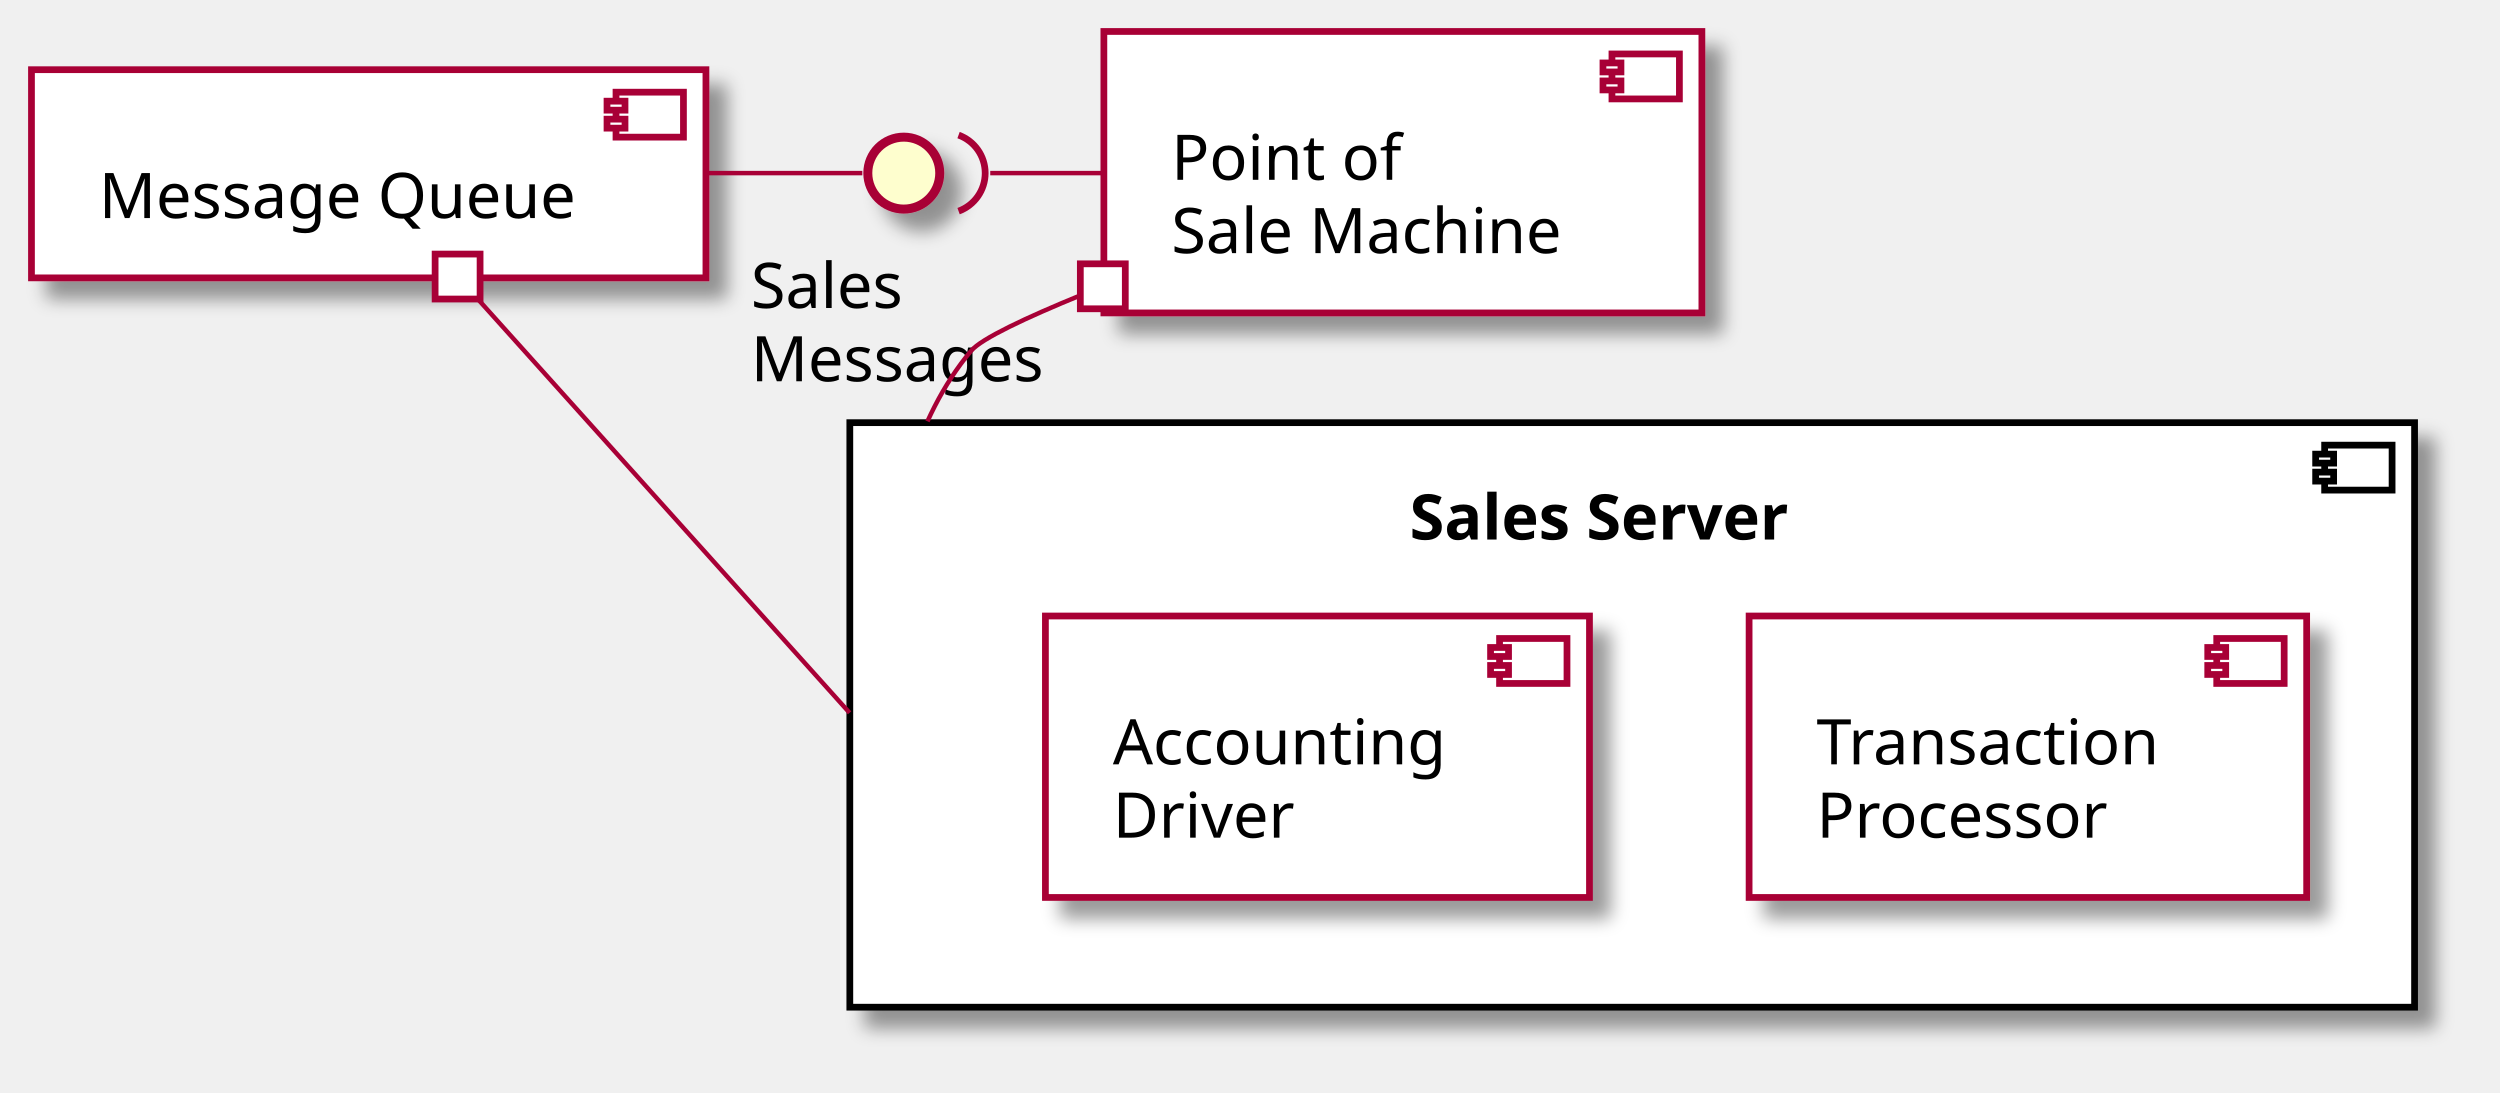
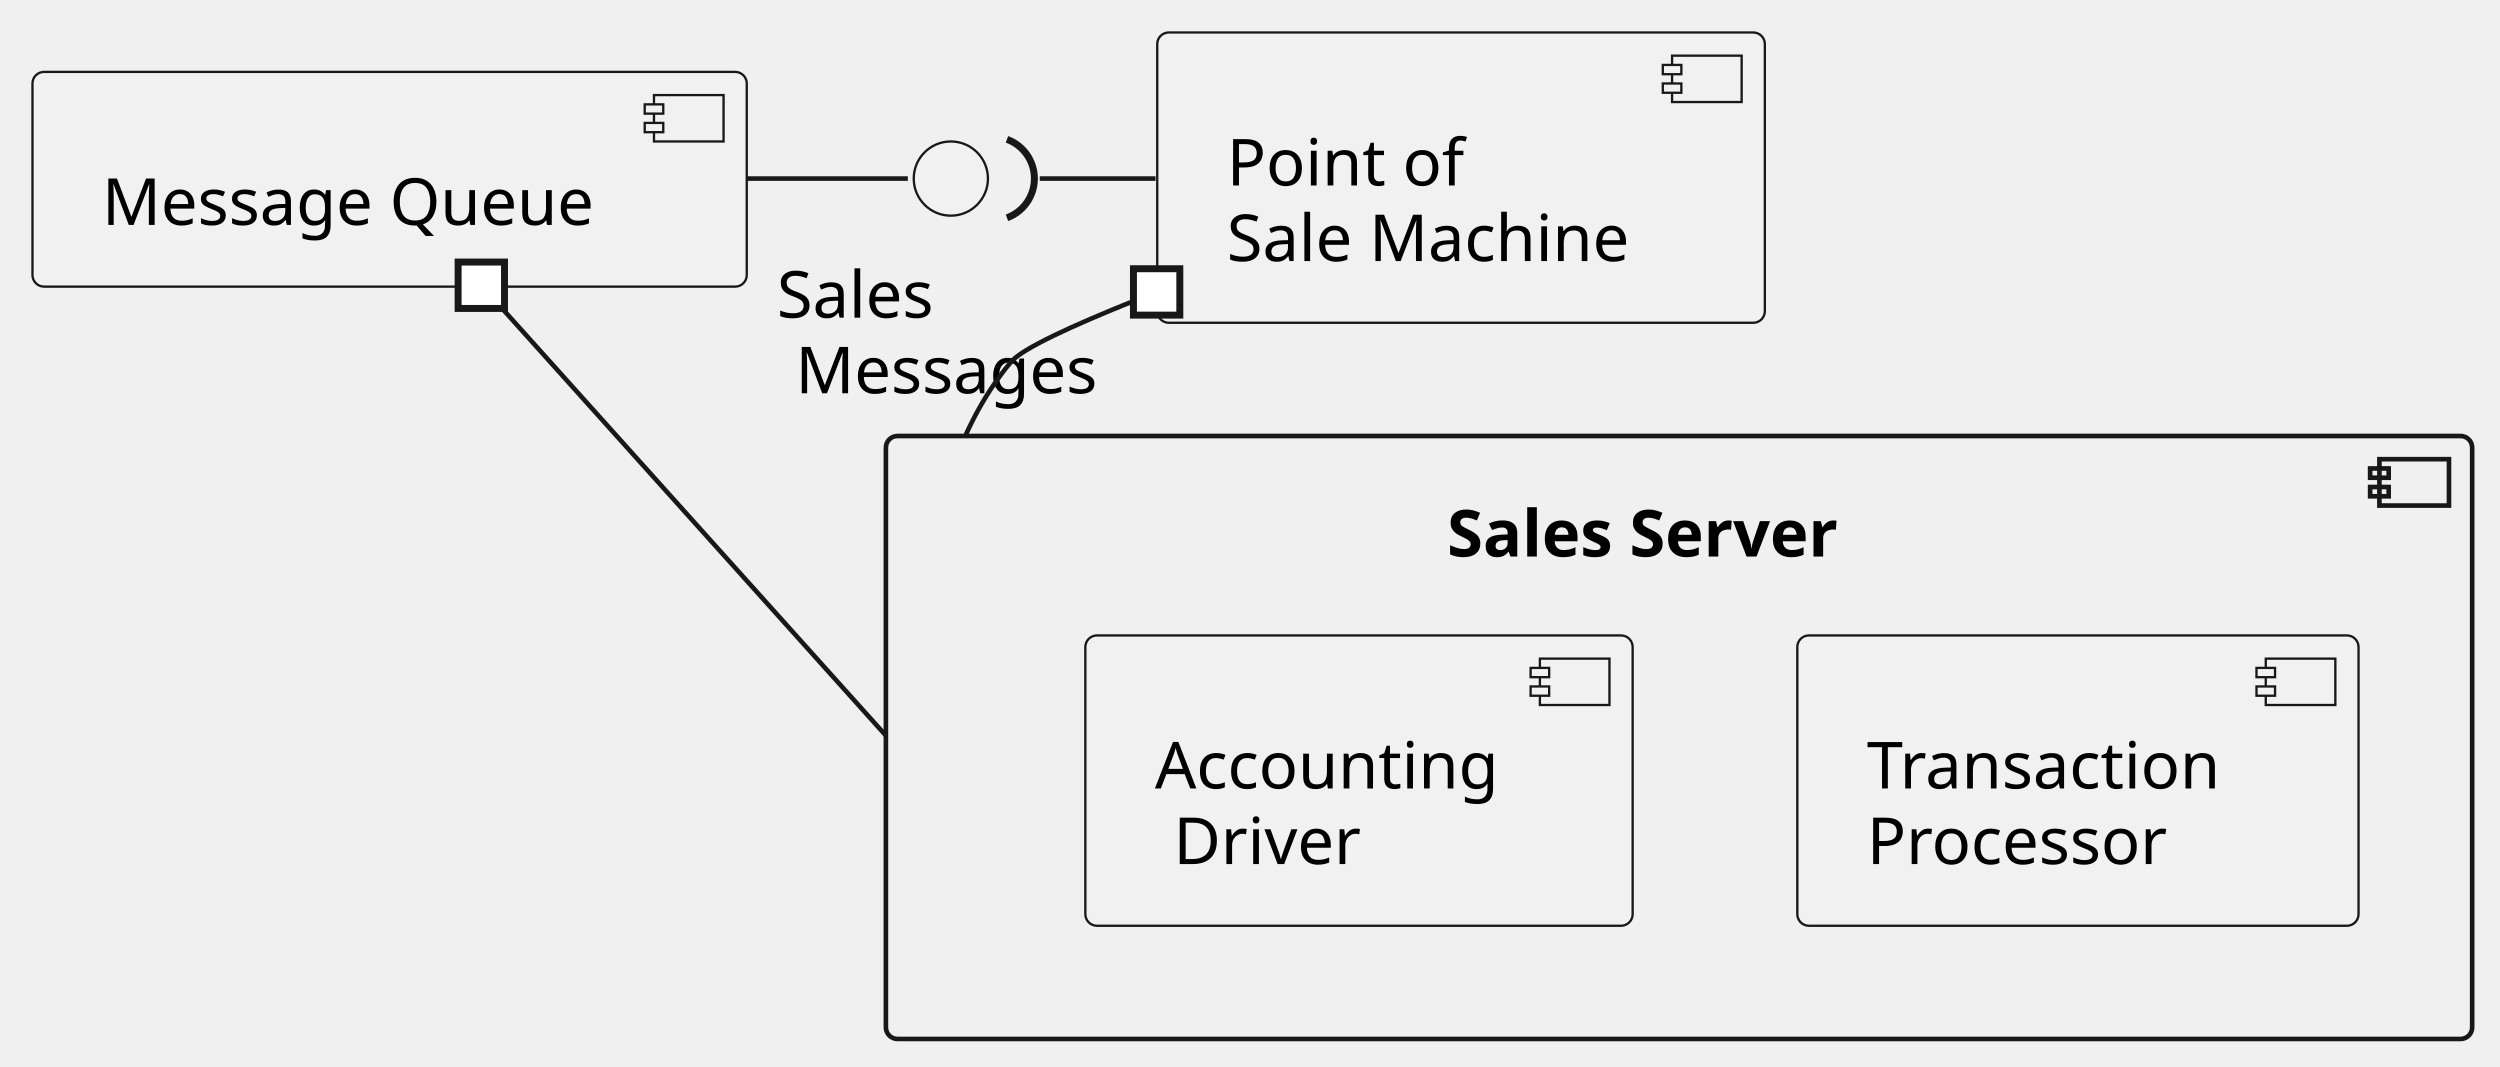
- <svg xmlns="http://www.w3.org/2000/svg" contentScriptType="application/ecmascript" contentStyleType="text/css" height="243px" preserveAspectRatio="none" style="width:556px;height:243px;" version="1.1" viewBox="0 0 556 243" width="556px" zoomAndPan="magnify">
-   <defs>
-     <filter height="300%" id="f1orytd09tjr1i" width="300%" x="-1" y="-1">
-       <feGaussianBlur result="blurOut" stdDeviation="2.0" />
-       <feColorMatrix in="blurOut" result="blurOut2" type="matrix" values="0 0 0 0 0 0 0 0 0 0 0 0 0 0 0 0 0 0 .4 0" />
-       <feOffset dx="4.0" dy="4.0" in="blurOut2" result="blurOut3" />
-       <feBlend in="SourceGraphic" in2="blurOut3" mode="normal" />
-     </filter>
-   </defs>
+ <svg xmlns="http://www.w3.org/2000/svg" contentStyleType="text/css" height="230px" preserveAspectRatio="none" style="width:539px;height:230px;background:#FFFFFF;" version="1.1" viewBox="0 0 539 230" width="539px" zoomAndPan="magnify">
+   <defs />
  <g>
-     <rect fill="#FFFFFF" filter="url(#f1orytd09tjr1i)" height="130" style="stroke: #000000; stroke-width: 1.5;" width="348" x="189" y="94" />
-     <rect fill="#FFFFFF" height="10" style="stroke: #000000; stroke-width: 1.5;" width="15" x="517" y="99" />
-     <rect fill="#FFFFFF" height="2" style="stroke: #000000; stroke-width: 1.5;" width="4" x="515" y="101" />
-     <rect fill="#FFFFFF" height="2" style="stroke: #000000; stroke-width: 1.5;" width="4" x="515" y="105" />
-     <text fill="#000000" font-family="sans-serif" font-size="14" font-weight="bold" lengthAdjust="spacingAndGlyphs" textLength="99" x="313.5" y="119.995">Sales Server</text>
-     <rect fill="#FFFFFF" filter="url(#f1orytd09tjr1i)" height="62.594" style="stroke: #A80036; stroke-width: 1.5;" width="124" x="389" y="137" />
-     <rect fill="#FFFFFF" height="10" style="stroke: #A80036; stroke-width: 1.5;" width="15" x="493" y="142" />
-     <rect fill="#FFFFFF" height="2" style="stroke: #A80036; stroke-width: 1.5;" width="4" x="491" y="144" />
-     <rect fill="#FFFFFF" height="2" style="stroke: #A80036; stroke-width: 1.5;" width="4" x="491" y="148" />
-     <text fill="#000000" font-family="sans-serif" font-size="14" lengthAdjust="spacingAndGlyphs" textLength="84" x="404" y="169.995">Transaction</text>
-     <text fill="#000000" font-family="sans-serif" font-size="14" lengthAdjust="spacingAndGlyphs" textLength="70" x="404" y="186.292">Processor</text>
-     <rect fill="#FFFFFF" filter="url(#f1orytd09tjr1i)" height="62.594" style="stroke: #A80036; stroke-width: 1.5;" width="121" x="232.5" y="137" />
-     <rect fill="#FFFFFF" height="10" style="stroke: #A80036; stroke-width: 1.5;" width="15" x="333.5" y="142" />
-     <rect fill="#FFFFFF" height="2" style="stroke: #A80036; stroke-width: 1.5;" width="4" x="331.5" y="144" />
-     <rect fill="#FFFFFF" height="2" style="stroke: #A80036; stroke-width: 1.5;" width="4" x="331.5" y="148" />
-     <text fill="#000000" font-family="sans-serif" font-size="14" lengthAdjust="spacingAndGlyphs" textLength="81" x="247.5" y="169.995">Accounting</text>
-     <text fill="#000000" font-family="sans-serif" font-size="14" lengthAdjust="spacingAndGlyphs" textLength="44" x="247.5" y="186.292">Driver</text>
-     <rect fill="#FFFFFF" filter="url(#f1orytd09tjr1i)" height="62.594" style="stroke: #A80036; stroke-width: 1.5;" width="133" x="245.5" y="7" />
-     <rect fill="#FFFFFF" height="10" style="stroke: #A80036; stroke-width: 1.5;" width="15" x="358.5" y="12" />
-     <rect fill="#FFFFFF" height="2" style="stroke: #A80036; stroke-width: 1.5;" width="4" x="356.5" y="14" />
-     <rect fill="#FFFFFF" height="2" style="stroke: #A80036; stroke-width: 1.5;" width="4" x="356.5" y="18" />
-     <text fill="#000000" font-family="sans-serif" font-size="14" lengthAdjust="spacingAndGlyphs" textLength="57" x="260.5" y="39.995">Point of</text>
-     <text fill="#000000" font-family="sans-serif" font-size="14" lengthAdjust="spacingAndGlyphs" textLength="93" x="260.5" y="56.292">Sale Machine</text>
-     <rect fill="#FFFFFF" filter="url(#f1orytd09tjr1i)" height="46.297" style="stroke: #A80036; stroke-width: 1.5;" width="150" x="7" y="15.5" />
-     <rect fill="#FFFFFF" height="10" style="stroke: #A80036; stroke-width: 1.5;" width="15" x="137" y="20.5" />
-     <rect fill="#FFFFFF" height="2" style="stroke: #A80036; stroke-width: 1.5;" width="4" x="135" y="22.5" />
-     <rect fill="#FFFFFF" height="2" style="stroke: #A80036; stroke-width: 1.5;" width="4" x="135" y="26.5" />
-     <text fill="#000000" font-family="sans-serif" font-size="14" lengthAdjust="spacingAndGlyphs" textLength="110" x="22" y="48.495">Message Queue</text>
-     <ellipse cx="201" cy="38.5" fill="#FEFECE" filter="url(#f1orytd09tjr1i)" rx="8" ry="8" style="stroke: #A80036; stroke-width: 2.0;" />
-     <text fill="#000000" font-family="sans-serif" font-size="14" lengthAdjust="spacingAndGlyphs" textLength="37" x="167" y="68.495">Sales</text>
-     <text fill="#000000" font-family="sans-serif" font-size="14" lengthAdjust="spacingAndGlyphs" textLength="68" x="167" y="84.792">Messages</text>
-     <path d="M105.285,65.417 C121.816,83.817 144.275,108.816 162.832,129.469 C172.11,139.796 180.412,149.037 186.509,155.823 C187.271,156.671 187.999,157.481 188.689,158.25 C188.776,158.346 188.862,158.441 188.947,158.536 " fill="none" id="MessageQueue-backto-SalesServer" style="stroke: #A80036; stroke-width: 1.0;" />
-     <rect fill="#FFFFFF" height="10" style="stroke: #A80036; stroke-width: 1.5;" width="10" x="96.769" y="56.504" />
-     <path codeLine="15" d="M157.305,38.5 C168.797,38.5 180.29,38.5 191.783,38.5 " fill="none" id="MessageQueue-SalesMessages" style="stroke: #A80036; stroke-width: 1.0;" />
-     <path codeLine="16" d="M220.23,38.5 C228.531,38.5 236.831,38.5 245.132,38.5 " fill="none" id="SalesMessages-backto-POS" style="stroke: #A80036; stroke-width: 1.0;" />
-     <path d="M213.184,46.957 A9,9 0 0 0 213.182 30.042" fill="none" style="stroke: #A80036; stroke-width: 1.5;" />
-     <path d="M240.541,65.583 C228.029,70.708 218.252,75.323 216,78 C212.83,81.769 210.15,85.937 207.886,90.353 C207.32,91.457 206.781,92.576 206.266,93.709 " fill="none" id="POS-backto-SalesServer" style="stroke: #A80036; stroke-width: 1.0;" />
-     <rect fill="#FFFFFF" height="10" style="stroke: #A80036; stroke-width: 1.5;" width="10" x="240.265" y="58.674" />
+     <g id="cluster_SalesServer">
+       <rect height="130" rx="2.5" ry="2.5" style="stroke:#181818;stroke-width:1.0;fill:none;" width="342" x="191" y="94" />
+       <rect height="10" style="stroke:#181818;stroke-width:1.0;fill:none;" width="15" x="513" y="99" />
+       <rect height="2" style="stroke:#181818;stroke-width:1.0;fill:none;" width="4" x="511" y="101" />
+       <rect height="2" style="stroke:#181818;stroke-width:1.0;fill:none;" width="4" x="511" y="105" />
+       <text fill="#000000" font-family="sans-serif" font-size="14" font-weight="bold" lengthAdjust="spacing" textLength="100" x="312" y="119.995">Sales Server</text>
+     </g>
+     <g id="elem_TransactionProcessor">
+       <rect fill="#F1F1F1" height="62.594" rx="2.5" ry="2.5" style="stroke:#181818;stroke-width:0.5;" width="121" x="387.5" y="137" />
+       <rect fill="#F1F1F1" height="10" style="stroke:#181818;stroke-width:0.5;" width="15" x="488.5" y="142" />
+       <rect fill="#F1F1F1" height="2" style="stroke:#181818;stroke-width:0.5;" width="4" x="486.5" y="144" />
+       <rect fill="#F1F1F1" height="2" style="stroke:#181818;stroke-width:0.5;" width="4" x="486.5" y="148" />
+       <text fill="#000000" font-family="sans-serif" font-size="14" lengthAdjust="spacing" textLength="81" x="402.5" y="169.995">Transaction</text>
+       <text fill="#000000" font-family="sans-serif" font-size="14" lengthAdjust="spacing" textLength="70" x="402.5" y="186.292">Processor</text>
+     </g>
+     <g id="elem_AccountingDriver">
+       <rect fill="#F1F1F1" height="62.594" rx="2.5" ry="2.5" style="stroke:#181818;stroke-width:0.5;" width="118" x="234" y="137" />
+       <rect fill="#F1F1F1" height="10" style="stroke:#181818;stroke-width:0.5;" width="15" x="332" y="142" />
+       <rect fill="#F1F1F1" height="2" style="stroke:#181818;stroke-width:0.5;" width="4" x="330" y="144" />
+       <rect fill="#F1F1F1" height="2" style="stroke:#181818;stroke-width:0.5;" width="4" x="330" y="148" />
+       <text fill="#000000" font-family="sans-serif" font-size="14" lengthAdjust="spacing" textLength="78" x="249" y="169.995">Accounting</text>
+       <text fill="#000000" font-family="sans-serif" font-size="14" lengthAdjust="spacing" textLength="40" x="253" y="186.292">Driver</text>
+     </g>
+     <g id="elem_POS">
+       <rect fill="#F1F1F1" height="62.594" rx="2.5" ry="2.5" style="stroke:#181818;stroke-width:0.5;" width="131" x="249.5" y="7" />
+       <rect fill="#F1F1F1" height="10" style="stroke:#181818;stroke-width:0.5;" width="15" x="360.5" y="12" />
+       <rect fill="#F1F1F1" height="2" style="stroke:#181818;stroke-width:0.5;" width="4" x="358.5" y="14" />
+       <rect fill="#F1F1F1" height="2" style="stroke:#181818;stroke-width:0.5;" width="4" x="358.5" y="18" />
+       <text fill="#000000" font-family="sans-serif" font-size="14" lengthAdjust="spacing" textLength="52" x="264.5" y="39.995">Point of</text>
+       <text fill="#000000" font-family="sans-serif" font-size="14" lengthAdjust="spacing" textLength="91" x="264.5" y="56.292">Sale Machine</text>
+     </g>
+     <g id="elem_MessageQueue">
+       <rect fill="#F1F1F1" height="46.297" rx="2.5" ry="2.5" style="stroke:#181818;stroke-width:0.5;" width="154" x="7" y="15.5" />
+       <rect fill="#F1F1F1" height="10" style="stroke:#181818;stroke-width:0.5;" width="15" x="141" y="20.5" />
+       <rect fill="#F1F1F1" height="2" style="stroke:#181818;stroke-width:0.5;" width="4" x="139" y="22.5" />
+       <rect fill="#F1F1F1" height="2" style="stroke:#181818;stroke-width:0.5;" width="4" x="139" y="26.5" />
+       <text fill="#000000" font-family="sans-serif" font-size="14" lengthAdjust="spacing" textLength="114" x="22" y="48.495">Message Queue</text>
+     </g>
+     <g id="elem_SalesMessages">
+       <ellipse cx="205" cy="38.5" fill="#F1F1F1" rx="8" ry="8" style="stroke:#181818;stroke-width:0.5;" />
+       <text fill="#000000" font-family="sans-serif" font-size="14" lengthAdjust="spacing" textLength="37" x="167.5" y="68.495">Sales</text>
+       <text fill="#000000" font-family="sans-serif" font-size="14" lengthAdjust="spacing" textLength="71" x="171.5" y="84.792">Messages</text>
+     </g>
+     <g id="link_MessageQueue_SalesServer">
+       <path d="M107.28,65.42 C123.815,83.82 146.278,108.817 164.834,129.47 C174.112,139.796 182.413,149.036 188.509,155.822 C189.271,156.67 189.999,157.48 190.689,158.249 C190.776,158.345 190.861,158.441 190.947,158.536 " fill="none" id="MessageQueue-backto-SalesServer" style="stroke:#181818;stroke-width:1.0;" />
+       <rect fill="#FFFFFF" height="10" style="stroke:#181818;stroke-width:1.5;" width="10" x="98.77" y="56.5" />
+     </g>
+     <g id="link_MessageQueue_SalesMessages">
+       <path codeLine="15" d="M161.04,38.5 C172.6,38.5 184.17,38.5 195.73,38.5 " fill="none" id="MessageQueue-SalesMessages" style="stroke:#181818;stroke-width:1.0;" />
+     </g>
+     <g id="link_SalesMessages_POS">
+       <path codeLine="16" d="M224.17,38.5 C232.49,38.5 240.81,38.5 249.13,38.5 " fill="none" id="SalesMessages-backto-POS" style="stroke:#181818;stroke-width:1.0;" />
+       <path d="M217.098,46.957 A9,9 0 0 0 217.098 30.043" fill="none" style="stroke:#181818;stroke-width:1.5;" />
+     </g>
+     <g id="link_POS_SalesServer">
+       <path d="M244.68,64.79 C231.15,70.22 220.39,75.17 218,78 C214.824,81.763 212.138,85.926 209.871,90.339 C209.304,91.442 208.763,92.561 208.248,93.693 " fill="none" id="POS-backto-SalesServer" style="stroke:#181818;stroke-width:1.0;" />
+       <rect fill="#FFFFFF" height="10" style="stroke:#181818;stroke-width:1.5;" width="10" x="244.37" y="57.94" />
+     </g>
  </g>
</svg>
